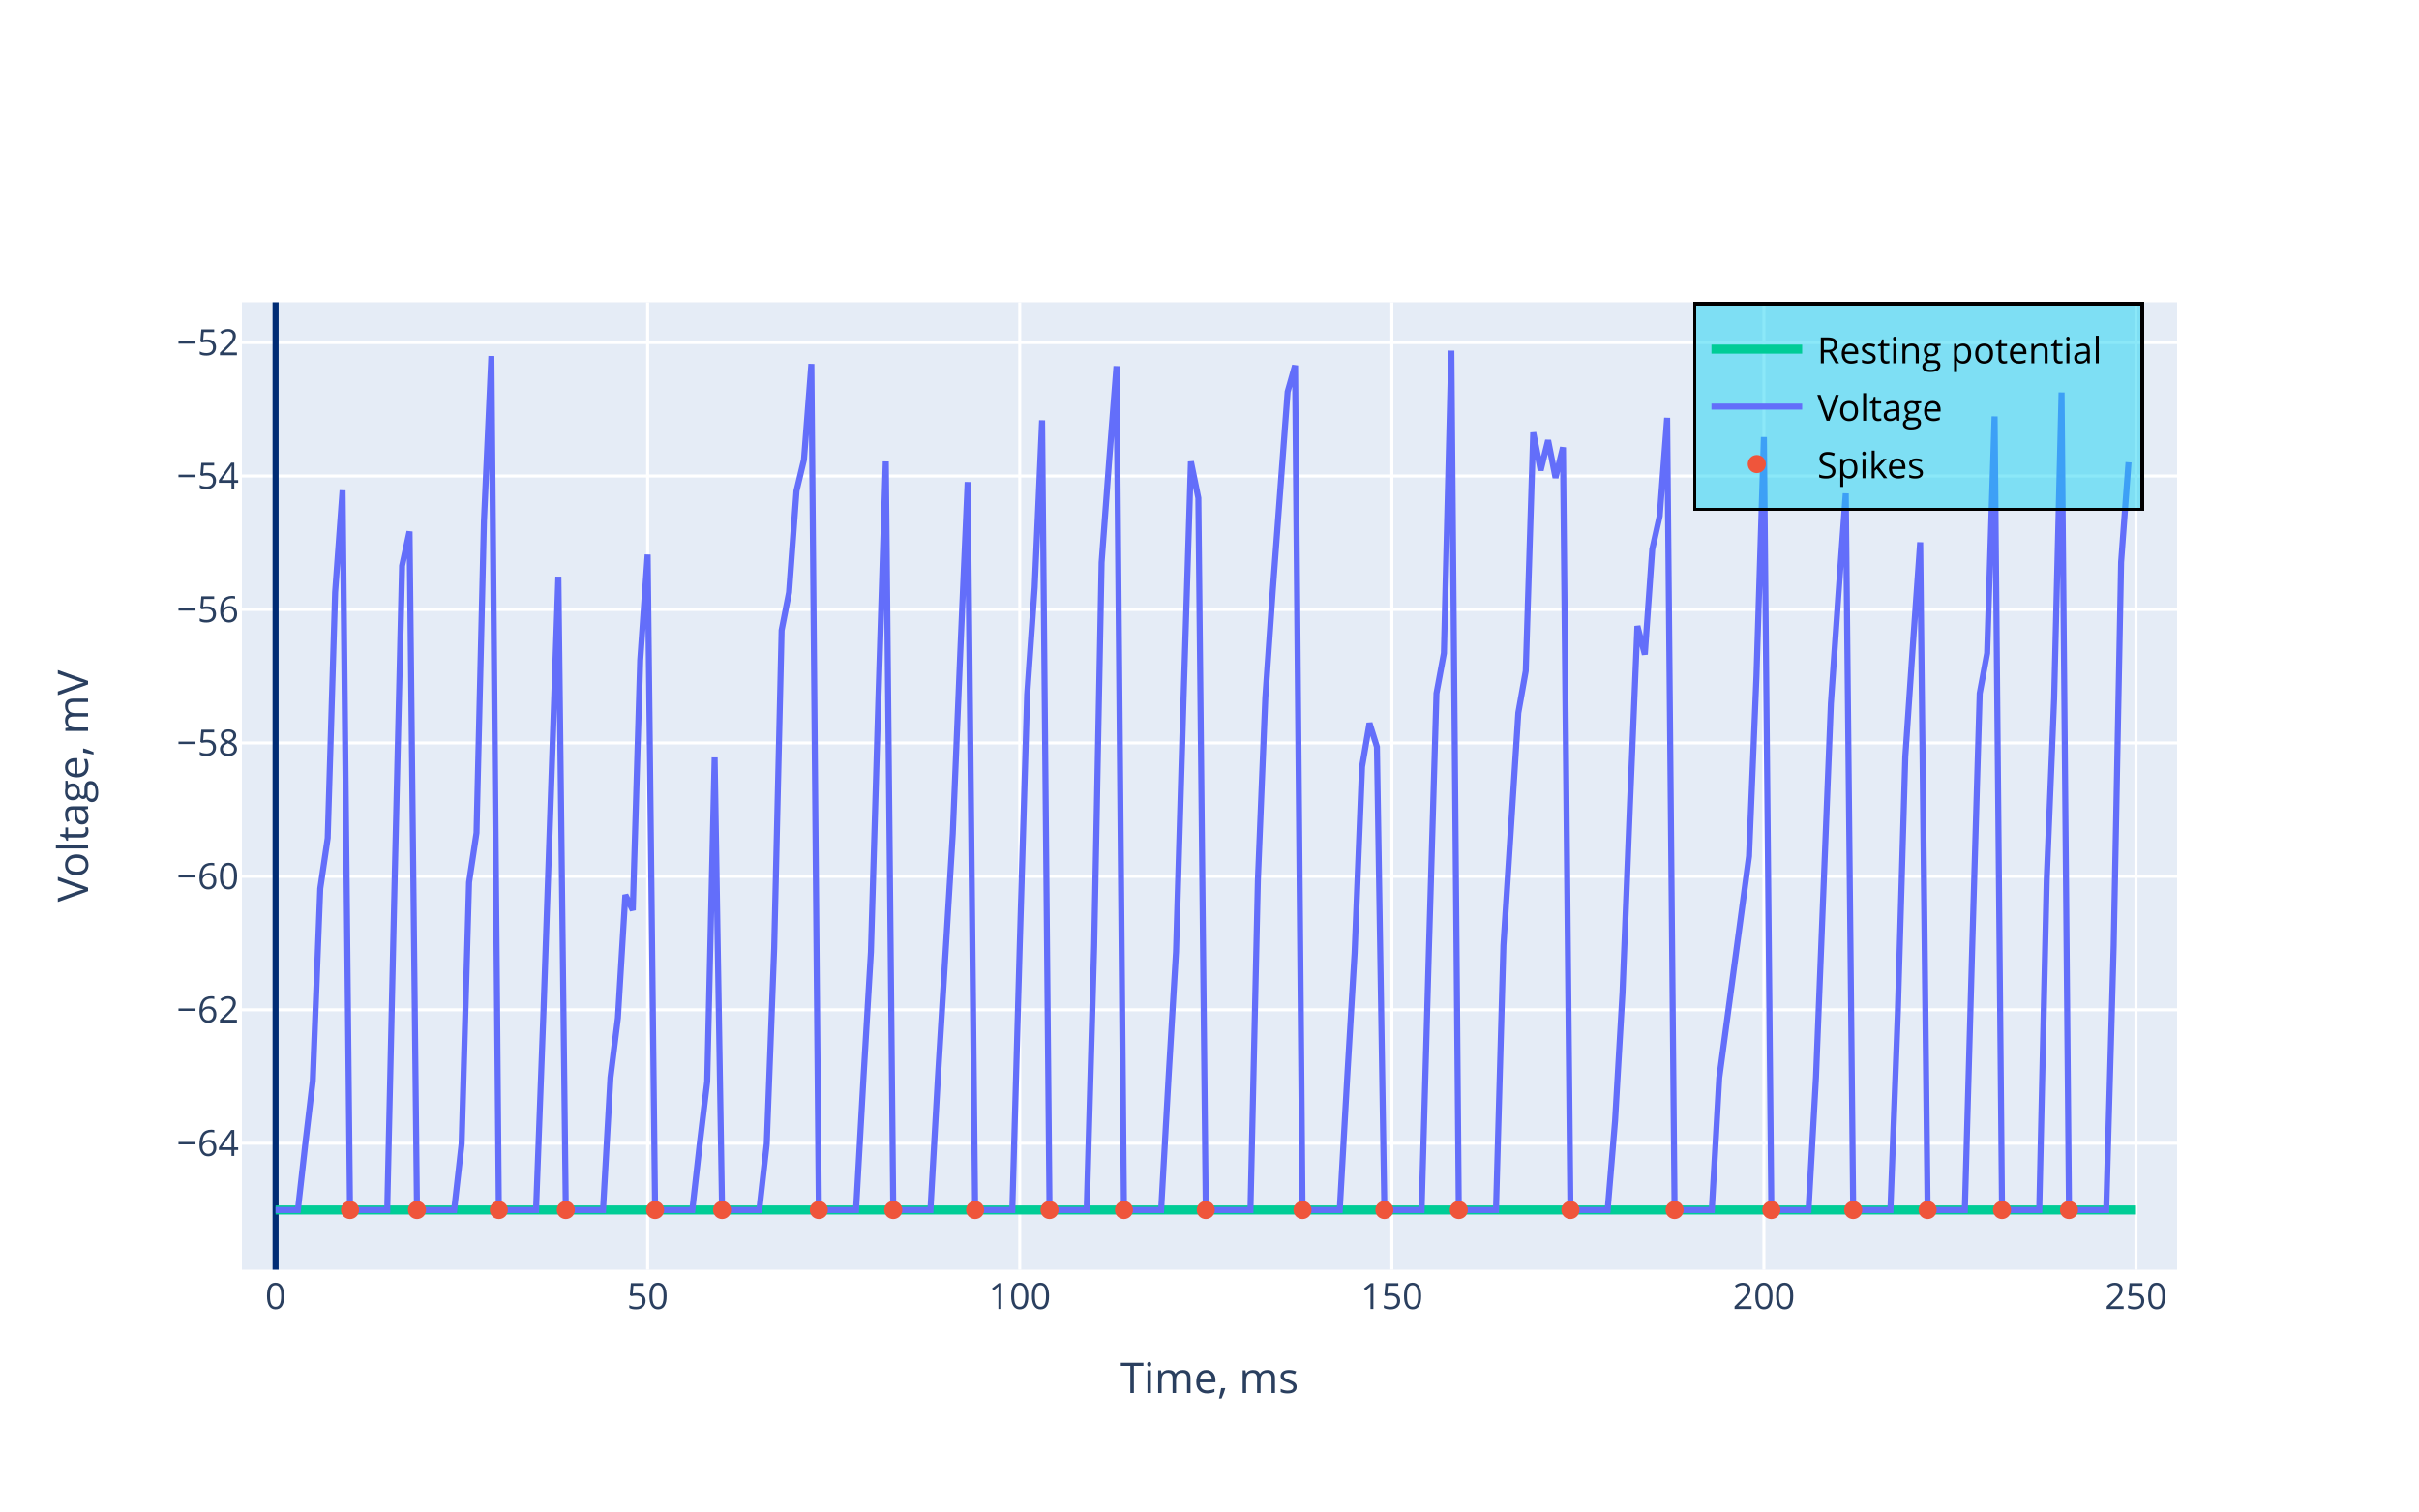
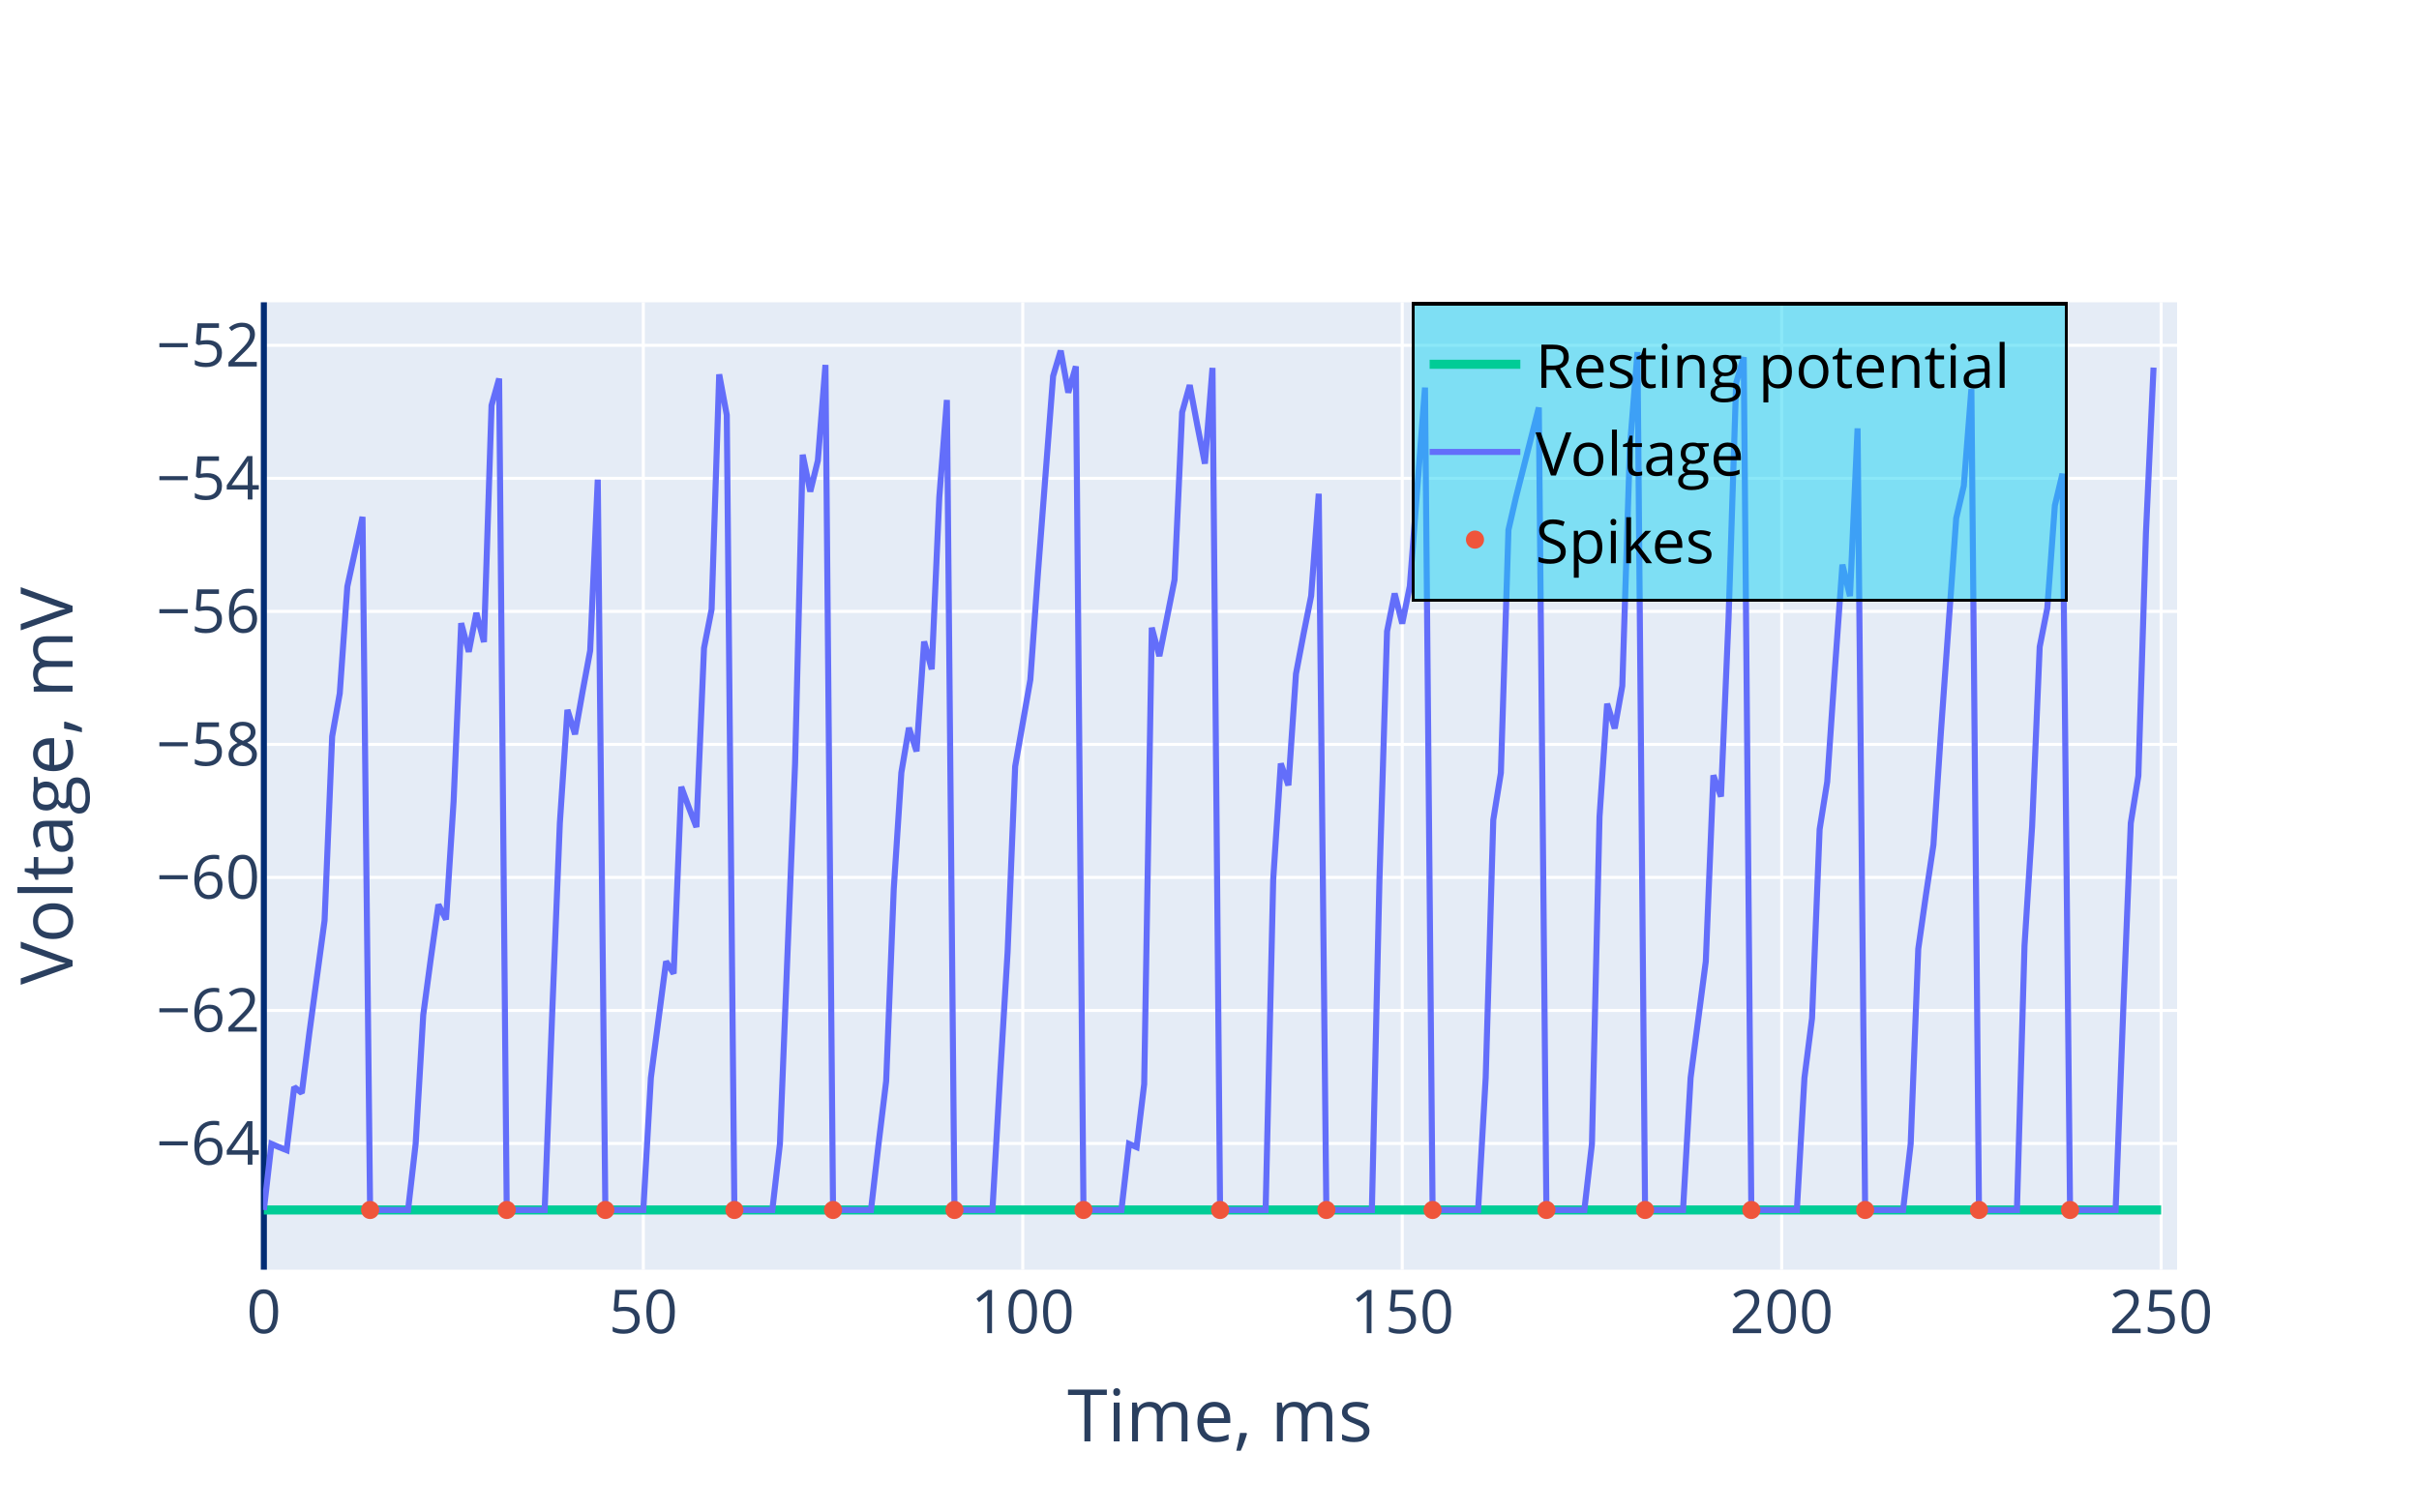
<svg xmlns="http://www.w3.org/2000/svg" class="main-svg" width="800" height="500" style="" viewBox="0 0 800 500">
  <rect x="0" y="0" width="800" height="500" style="fill: rgb(255, 255, 255); fill-opacity: 1;" />
-   <defs id="defs-fdbb93">
+   <defs id="defs-f49f77">
    <g class="clips">
-       <clipPath id="clipfdbb93xyplot" class="plotclip">
-         <rect width="640" height="320" />
-       </clipPath>
-       <clipPath class="axesclip" id="clipfdbb93x">
-         <rect x="80" y="0" width="640" height="500" />
-       </clipPath>
-       <clipPath class="axesclip" id="clipfdbb93y">
+       <clipPath id="clipf49f77xyplot" class="plotclip">
+         <rect width="633" height="320" />
+       </clipPath>
+       <clipPath class="axesclip" id="clipf49f77x">
+         <rect x="87" y="0" width="633" height="500" />
+       </clipPath>
+       <clipPath class="axesclip" id="clipf49f77y">
        <rect x="0" y="100" width="800" height="320" />
      </clipPath>
-       <clipPath class="axesclip" id="clipfdbb93xy">
-         <rect x="80" y="100" width="640" height="320" />
+       <clipPath class="axesclip" id="clipf49f77xy">
+         <rect x="87" y="100" width="633" height="320" />
      </clipPath>
    </g>
    <g class="gradients" />
  </defs>
  <g class="bglayer">
-     <rect class="bg" x="80" y="100" width="640" height="320" style="fill: rgb(229, 236, 246); fill-opacity: 1; stroke-width: 0;" />
+     <rect class="bg" x="87" y="100" width="633" height="320" style="fill: rgb(229, 236, 246); fill-opacity: 1; stroke-width: 0;" />
  </g>
  <g class="layer-below">
    <g class="imagelayer" />
    <g class="shapelayer" />
  </g>
  <g class="cartesianlayer">
    <g class="subplot xy">
      <g class="layer-subplot">
        <g class="shapelayer" />
        <g class="imagelayer" />
      </g>
      <g class="gridlayer">
        <g class="x">
-           <path class="xgrid crisp" transform="translate(214.19,0)" d="M0,100v320" style="stroke: rgb(255, 255, 255); stroke-opacity: 1; stroke-width: 1px;" />
-           <path class="xgrid crisp" transform="translate(337.24,0)" d="M0,100v320" style="stroke: rgb(255, 255, 255); stroke-opacity: 1; stroke-width: 1px;" />
-           <path class="xgrid crisp" transform="translate(460.3,0)" d="M0,100v320" style="stroke: rgb(255, 255, 255); stroke-opacity: 1; stroke-width: 1px;" />
-           <path class="xgrid crisp" transform="translate(583.35,0)" d="M0,100v320" style="stroke: rgb(255, 255, 255); stroke-opacity: 1; stroke-width: 1px;" />
-           <path class="xgrid crisp" transform="translate(706.4,0)" d="M0,100v320" style="stroke: rgb(255, 255, 255); stroke-opacity: 1; stroke-width: 1px;" />
+           <path class="xgrid crisp" transform="translate(212.75,0)" d="M0,100v320" style="stroke: rgb(255, 255, 255); stroke-opacity: 1; stroke-width: 1px;" />
+           <path class="xgrid crisp" transform="translate(338.24,0)" d="M0,100v320" style="stroke: rgb(255, 255, 255); stroke-opacity: 1; stroke-width: 1px;" />
+           <path class="xgrid crisp" transform="translate(463.74,0)" d="M0,100v320" style="stroke: rgb(255, 255, 255); stroke-opacity: 1; stroke-width: 1px;" />
+           <path class="xgrid crisp" transform="translate(589.23,0)" d="M0,100v320" style="stroke: rgb(255, 255, 255); stroke-opacity: 1; stroke-width: 1px;" />
+           <path class="xgrid crisp" transform="translate(714.72,0)" d="M0,100v320" style="stroke: rgb(255, 255, 255); stroke-opacity: 1; stroke-width: 1px;" />
        </g>
        <g class="y">
-           <path class="ygrid crisp" transform="translate(0,378.18)" d="M80,0h640" style="stroke: rgb(255, 255, 255); stroke-opacity: 1; stroke-width: 1px;" />
-           <path class="ygrid crisp" transform="translate(0,334.03)" d="M80,0h640" style="stroke: rgb(255, 255, 255); stroke-opacity: 1; stroke-width: 1px;" />
-           <path class="ygrid crisp" transform="translate(0,289.89)" d="M80,0h640" style="stroke: rgb(255, 255, 255); stroke-opacity: 1; stroke-width: 1px;" />
-           <path class="ygrid crisp" transform="translate(0,245.75)" d="M80,0h640" style="stroke: rgb(255, 255, 255); stroke-opacity: 1; stroke-width: 1px;" />
-           <path class="ygrid crisp" transform="translate(0,201.6)" d="M80,0h640" style="stroke: rgb(255, 255, 255); stroke-opacity: 1; stroke-width: 1px;" />
-           <path class="ygrid crisp" transform="translate(0,157.46)" d="M80,0h640" style="stroke: rgb(255, 255, 255); stroke-opacity: 1; stroke-width: 1px;" />
-           <path class="ygrid crisp" transform="translate(0,113.32)" d="M80,0h640" style="stroke: rgb(255, 255, 255); stroke-opacity: 1; stroke-width: 1px;" />
+           <path class="ygrid crisp" transform="translate(0,378.25)" d="M87,0h633" style="stroke: rgb(255, 255, 255); stroke-opacity: 1; stroke-width: 1px;" />
+           <path class="ygrid crisp" transform="translate(0,334.25)" d="M87,0h633" style="stroke: rgb(255, 255, 255); stroke-opacity: 1; stroke-width: 1px;" />
+           <path class="ygrid crisp" transform="translate(0,290.24)" d="M87,0h633" style="stroke: rgb(255, 255, 255); stroke-opacity: 1; stroke-width: 1px;" />
+           <path class="ygrid crisp" transform="translate(0,246.24)" d="M87,0h633" style="stroke: rgb(255, 255, 255); stroke-opacity: 1; stroke-width: 1px;" />
+           <path class="ygrid crisp" transform="translate(0,202.24)" d="M87,0h633" style="stroke: rgb(255, 255, 255); stroke-opacity: 1; stroke-width: 1px;" />
+           <path class="ygrid crisp" transform="translate(0,158.23)" d="M87,0h633" style="stroke: rgb(255, 255, 255); stroke-opacity: 1; stroke-width: 1px;" />
+           <path class="ygrid crisp" transform="translate(0,114.23)" d="M87,0h633" style="stroke: rgb(255, 255, 255); stroke-opacity: 1; stroke-width: 1px;" />
        </g>
      </g>
      <g class="zerolinelayer">
-         <path class="xzl zl crisp" transform="translate(91.14,0)" d="M0,100v320" style="stroke: rgb(0, 44, 117); stroke-opacity: 1; stroke-width: 2px;" />
+         <path class="xzl zl crisp" transform="translate(87.26,0)" d="M0,100v320" style="stroke: rgb(0, 44, 117); stroke-opacity: 1; stroke-width: 2px;" />
      </g>
      <path class="xlines-below" />
      <path class="ylines-below" />
      <g class="overlines-below" />
      <g class="xaxislayer-below" />
      <g class="yaxislayer-below" />
      <g class="overaxes-below" />
-       <g class="plot" transform="translate(80, 100)" clip-path="url('#clipfdbb93xyplot')">
+       <g class="plot" transform="translate(87, 100)" clip-path="url('#clipf49f77xyplot')">
        <g class="scatterlayer mlayer">
-           <g class="trace scatter trace0b7b9756-6a3b-45e0-a275-cda5da3c0eb3" style="stroke-miterlimit: 2; opacity: 1;">
+           <g class="trace scatter trace3a035366-a57b-4153-9c5c-9c435c0f4953" style="stroke-miterlimit: 2; opacity: 1;">
            <g class="fills" />
            <g class="errorbars" />
            <g class="lines">
-               <path class="js-line" d="M11.14,300.25L626.4,300.25" style="vector-effect: non-scaling-stroke; fill: none; stroke: rgb(0, 204, 150); stroke-opacity: 1; stroke-width: 3px; opacity: 1;" />
+               <path class="js-line" d="M0.26,300.25L627.72,300.25" style="vector-effect: non-scaling-stroke; fill: none; stroke: rgb(0, 204, 150); stroke-opacity: 1; stroke-width: 3px; opacity: 1;" />
            </g>
            <g class="points" />
            <g class="text" />
          </g>
-           <g class="trace scatter trace4dea738e-9487-4d4b-bfd1-151cd78e9931" style="stroke-miterlimit: 2; opacity: 1;">
+           <g class="trace scatter trace57d9b056-fed0-4933-a74f-a71976c189ed" style="stroke-miterlimit: 2; opacity: 1;">
            <g class="fills" />
            <g class="errorbars" />
            <g class="lines">
-               <path class="js-line" d="M11.14,300.25L18.52,300.25L20.98,278.36L23.44,257.53L25.91,193.93L28.37,177.23L30.83,95.91L33.29,62.2L35.75,300.25L48.06,300.25L50.52,191.03L52.98,87.14L55.44,75.81L57.9,300.25L60.36,300.25L70.2,300.25L72.67,278.36L75.13,191.85L77.59,175.49L80.05,72.36L82.51,17.79L84.97,300.25L87.43,300.25L97.28,300.25L99.74,234.57L104.66,90.76L107.12,300.25L119.43,300.25L121.89,256.46L124.35,236.71L126.81,196.02L129.27,201.1L131.73,118.36L134.19,83.45L136.65,300.25L148.96,300.25L151.42,278.36L153.88,257.78L156.34,150.55L158.8,300.25L161.26,300.25L171.11,300.25L173.57,278.36L176.03,213.74L178.49,108.49L180.95,95.95L183.41,62.38L185.87,52.09L188.33,20.4L190.8,300.25L193.26,300.25L203.1,300.25L205.56,256.57L208.02,214.92L210.48,131.76L212.94,52.65L215.41,300.25L227.71,300.25L230.17,256.58L235.09,175.78L237.56,116.16L240.02,59.46L242.48,300.25L254.78,300.25L257.24,212.84L259.7,129.79L262.17,94.31L264.63,39.04L267.09,300.25L279.39,300.25L281.85,212.93L284.31,86.08L286.78,52.74L289.24,21.13L291.7,300.25L304,300.25L306.46,256.46L308.93,214.81L311.39,131.66L313.85,52.67L316.31,64.75L318.77,300.25L321.23,300.25L333.54,300.25L336,191.15L338.46,130.79L340.92,95.27L345.84,29.59L348.3,20.89L350.76,300.25L353.22,300.25L363.07,300.25L365.53,256.63L367.99,215.22L370.45,153.69L372.91,139.19L375.37,147.05L377.83,300.25L380.3,300.25L390.14,300.25L392.6,212.68L395.06,129.37L397.52,116.07L399.98,16L402.44,300.25L414.75,300.25L417.21,212.67L422.13,135.81L424.59,121.94L427.06,43.06L429.52,55.6L431.98,45.64L434.44,58.06L436.9,47.98L439.36,300.25L451.67,300.25L454.13,270.75L456.59,228.4L459.05,166.22L461.51,107.08L463.97,116.5L466.43,81.68L468.89,70.7L471.35,38.22L473.81,300.25L486.12,300.25L488.58,256.57L498.43,183.26L500.89,123.54L503.35,44.58L505.81,300.25L518.11,300.25L520.57,256.46L525.5,132.72L527.96,97.1L530.42,63.22L532.88,300.25L545.19,300.25L547.65,234.57L550.11,150.31L552.57,114.1L555.03,79.39L557.49,300.25L569.8,300.25L572.26,212.68L574.72,129.38L577.18,116.07L579.64,37.76L582.1,300.25L594.41,300.25L596.87,191.15L599.33,131.04L601.79,29.82L604.25,300.25L606.71,300.25L616.56,300.25L619.02,212.93L621.48,85.99L623.94,52.91" style="vector-effect: non-scaling-stroke; fill: none; stroke: rgb(99, 110, 250); stroke-opacity: 1; stroke-width: 2px; opacity: 1;" />
+               <path class="js-line" d="M0.26,300.25L2.77,278.39L5.28,279.46L7.79,280.47L10.3,259.58L12.81,261.56L15.32,241.59L20.34,204.52L22.85,143.61L25.36,129.39L27.87,94.01L32.89,70.98L35.4,300.25L47.95,300.25L50.46,278.39L52.97,235.74L55.48,217.03L57.99,199.23L60.5,204.16L63.01,165.13L65.52,106.14L68.03,115.6L70.54,102.75L73.05,112.38L75.56,34.11L78.07,25.23L80.58,300.25L93.13,300.25L95.64,234.67L98.15,172.29L100.66,134.82L103.17,142.88L105.68,128.7L108.18,115.21L110.69,58.66L113.2,300.25L115.71,300.25L125.75,300.25L128.26,256.53L133.28,218.04L135.79,222.05L138.3,160.28L140.81,167.11L143.32,173.6L145.83,114.38L148.34,101.58L150.85,23.84L153.36,37.32L155.87,300.25L168.42,300.25L170.93,278.39L175.95,152.51L178.46,50.42L180.97,62.6L183.48,52.34L185.99,20.71L188.5,300.25L201.05,300.25L203.56,278.39L206.07,257.6L208.58,194.1L211.09,155.56L213.6,140.76L216.11,148.54L218.62,112.22L221.13,121.39L223.64,64.53L226.15,32.31L228.66,300.25L241.21,300.25L243.72,256.53L246.23,214.94L248.73,153.53L253.75,124.83L256.26,89.67L261.28,24.41L263.79,16L266.3,29.86L268.81,21.19L271.32,300.25L273.83,300.25L283.87,300.25L286.38,278.39L288.89,279.46L291.4,258.61L293.91,107.63L296.42,117.02L301.44,91.8L303.95,36.39L306.46,27.4L308.97,40.71L311.48,53.37L313.99,21.69L316.5,300.25L319.01,300.25L331.56,300.25L334.07,190.95L336.58,152.57L339.09,159.77L341.6,122.9L344.11,109.69L346.62,97.13L349.13,63.32L351.64,300.25L354.15,300.25L366.7,300.25L369.21,190.96L371.72,108.85L374.23,96.32L376.74,106.27L379.25,93.87L384.27,28.21L386.78,300.25L401.83,300.25L404.34,256.53L406.85,171.23L409.36,155.67L411.87,75.28L414.38,64.39L421.91,34.81L424.42,300.25L436.97,300.25L439.48,278.39L441.99,170.16L444.5,132.79L447.01,140.96L449.52,126.87L452.03,47.89L454.54,16.47L457.05,300.25L459.56,300.25L469.6,300.25L472.11,256.53L477.13,218.04L479.64,156.47L482.15,163.49L484.66,104.58L487.17,26.68L489.68,18.16L492.19,300.25L494.7,300.25L507.25,300.25L509.76,256.53L512.27,236.81L514.78,174.32L517.29,158.6L519.8,121.79L522.31,86.78L524.82,97.19L527.33,41.69L529.83,300.25L542.38,300.25L544.89,278.39L547.4,213.88L549.91,196.23L552.42,179.45L554.93,141.62L559.95,71.41L562.46,60.71L564.97,28.68L567.48,300.25L580.03,300.25L582.54,212.81L585.05,173.36L587.56,113.97L590.07,101.19L592.58,67.19L595.09,56.7L597.6,300.25L612.66,300.25L615.17,234.67L617.68,172.29L620.19,156.67L622.7,76.24L625.21,21.59" style="vector-effect: non-scaling-stroke; fill: none; stroke: rgb(99, 110, 250); stroke-opacity: 1; stroke-width: 2px; opacity: 1;" />
            </g>
            <g class="points" />
            <g class="text" />
          </g>
-           <g class="trace scatter trace2dc5a9ee-b10d-4828-a8f7-bf69f225e887" style="stroke-miterlimit: 2; opacity: 1;">
+           <g class="trace scatter tracefec9b0ff-20a6-41aa-80b6-404302aa5714" style="stroke-miterlimit: 2; opacity: 1;">
            <g class="fills" />
            <g class="errorbars" />
            <g class="lines" />
            <g class="points">
-               <path class="point" transform="translate(35.75,300.25)" d="M3,0A3,3 0 1,1 0,-3A3,3 0 0,1 3,0Z" style="opacity: 1; stroke-width: 0px; fill: rgb(239, 85, 59); fill-opacity: 1;" />
-               <path class="point" transform="translate(57.9,300.25)" d="M3,0A3,3 0 1,1 0,-3A3,3 0 0,1 3,0Z" style="opacity: 1; stroke-width: 0px; fill: rgb(239, 85, 59); fill-opacity: 1;" />
-               <path class="point" transform="translate(84.97,300.25)" d="M3,0A3,3 0 1,1 0,-3A3,3 0 0,1 3,0Z" style="opacity: 1; stroke-width: 0px; fill: rgb(239, 85, 59); fill-opacity: 1;" />
-               <path class="point" transform="translate(107.12,300.25)" d="M3,0A3,3 0 1,1 0,-3A3,3 0 0,1 3,0Z" style="opacity: 1; stroke-width: 0px; fill: rgb(239, 85, 59); fill-opacity: 1;" />
-               <path class="point" transform="translate(136.65,300.25)" d="M3,0A3,3 0 1,1 0,-3A3,3 0 0,1 3,0Z" style="opacity: 1; stroke-width: 0px; fill: rgb(239, 85, 59); fill-opacity: 1;" />
-               <path class="point" transform="translate(158.8,300.25)" d="M3,0A3,3 0 1,1 0,-3A3,3 0 0,1 3,0Z" style="opacity: 1; stroke-width: 0px; fill: rgb(239, 85, 59); fill-opacity: 1;" />
-               <path class="point" transform="translate(190.8,300.25)" d="M3,0A3,3 0 1,1 0,-3A3,3 0 0,1 3,0Z" style="opacity: 1; stroke-width: 0px; fill: rgb(239, 85, 59); fill-opacity: 1;" />
-               <path class="point" transform="translate(215.41,300.25)" d="M3,0A3,3 0 1,1 0,-3A3,3 0 0,1 3,0Z" style="opacity: 1; stroke-width: 0px; fill: rgb(239, 85, 59); fill-opacity: 1;" />
-               <path class="point" transform="translate(242.48,300.25)" d="M3,0A3,3 0 1,1 0,-3A3,3 0 0,1 3,0Z" style="opacity: 1; stroke-width: 0px; fill: rgb(239, 85, 59); fill-opacity: 1;" />
-               <path class="point" transform="translate(267.09,300.25)" d="M3,0A3,3 0 1,1 0,-3A3,3 0 0,1 3,0Z" style="opacity: 1; stroke-width: 0px; fill: rgb(239, 85, 59); fill-opacity: 1;" />
-               <path class="point" transform="translate(291.7,300.25)" d="M3,0A3,3 0 1,1 0,-3A3,3 0 0,1 3,0Z" style="opacity: 1; stroke-width: 0px; fill: rgb(239, 85, 59); fill-opacity: 1;" />
-               <path class="point" transform="translate(318.77,300.25)" d="M3,0A3,3 0 1,1 0,-3A3,3 0 0,1 3,0Z" style="opacity: 1; stroke-width: 0px; fill: rgb(239, 85, 59); fill-opacity: 1;" />
-               <path class="point" transform="translate(350.76,300.25)" d="M3,0A3,3 0 1,1 0,-3A3,3 0 0,1 3,0Z" style="opacity: 1; stroke-width: 0px; fill: rgb(239, 85, 59); fill-opacity: 1;" />
-               <path class="point" transform="translate(377.83,300.25)" d="M3,0A3,3 0 1,1 0,-3A3,3 0 0,1 3,0Z" style="opacity: 1; stroke-width: 0px; fill: rgb(239, 85, 59); fill-opacity: 1;" />
-               <path class="point" transform="translate(402.44,300.25)" d="M3,0A3,3 0 1,1 0,-3A3,3 0 0,1 3,0Z" style="opacity: 1; stroke-width: 0px; fill: rgb(239, 85, 59); fill-opacity: 1;" />
-               <path class="point" transform="translate(439.36,300.25)" d="M3,0A3,3 0 1,1 0,-3A3,3 0 0,1 3,0Z" style="opacity: 1; stroke-width: 0px; fill: rgb(239, 85, 59); fill-opacity: 1;" />
-               <path class="point" transform="translate(473.81,300.25)" d="M3,0A3,3 0 1,1 0,-3A3,3 0 0,1 3,0Z" style="opacity: 1; stroke-width: 0px; fill: rgb(239, 85, 59); fill-opacity: 1;" />
-               <path class="point" transform="translate(505.81,300.25)" d="M3,0A3,3 0 1,1 0,-3A3,3 0 0,1 3,0Z" style="opacity: 1; stroke-width: 0px; fill: rgb(239, 85, 59); fill-opacity: 1;" />
-               <path class="point" transform="translate(532.88,300.25)" d="M3,0A3,3 0 1,1 0,-3A3,3 0 0,1 3,0Z" style="opacity: 1; stroke-width: 0px; fill: rgb(239, 85, 59); fill-opacity: 1;" />
-               <path class="point" transform="translate(557.49,300.25)" d="M3,0A3,3 0 1,1 0,-3A3,3 0 0,1 3,0Z" style="opacity: 1; stroke-width: 0px; fill: rgb(239, 85, 59); fill-opacity: 1;" />
-               <path class="point" transform="translate(582.1,300.25)" d="M3,0A3,3 0 1,1 0,-3A3,3 0 0,1 3,0Z" style="opacity: 1; stroke-width: 0px; fill: rgb(239, 85, 59); fill-opacity: 1;" />
-               <path class="point" transform="translate(604.25,300.25)" d="M3,0A3,3 0 1,1 0,-3A3,3 0 0,1 3,0Z" style="opacity: 1; stroke-width: 0px; fill: rgb(239, 85, 59); fill-opacity: 1;" />
+               <path class="point" transform="translate(35.4,300.25)" d="M3,0A3,3 0 1,1 0,-3A3,3 0 0,1 3,0Z" style="opacity: 1; stroke-width: 0px; fill: rgb(239, 85, 59); fill-opacity: 1;" />
+               <path class="point" transform="translate(80.58,300.25)" d="M3,0A3,3 0 1,1 0,-3A3,3 0 0,1 3,0Z" style="opacity: 1; stroke-width: 0px; fill: rgb(239, 85, 59); fill-opacity: 1;" />
+               <path class="point" transform="translate(113.2,300.25)" d="M3,0A3,3 0 1,1 0,-3A3,3 0 0,1 3,0Z" style="opacity: 1; stroke-width: 0px; fill: rgb(239, 85, 59); fill-opacity: 1;" />
+               <path class="point" transform="translate(155.87,300.25)" d="M3,0A3,3 0 1,1 0,-3A3,3 0 0,1 3,0Z" style="opacity: 1; stroke-width: 0px; fill: rgb(239, 85, 59); fill-opacity: 1;" />
+               <path class="point" transform="translate(188.5,300.25)" d="M3,0A3,3 0 1,1 0,-3A3,3 0 0,1 3,0Z" style="opacity: 1; stroke-width: 0px; fill: rgb(239, 85, 59); fill-opacity: 1;" />
+               <path class="point" transform="translate(228.66,300.25)" d="M3,0A3,3 0 1,1 0,-3A3,3 0 0,1 3,0Z" style="opacity: 1; stroke-width: 0px; fill: rgb(239, 85, 59); fill-opacity: 1;" />
+               <path class="point" transform="translate(271.32,300.25)" d="M3,0A3,3 0 1,1 0,-3A3,3 0 0,1 3,0Z" style="opacity: 1; stroke-width: 0px; fill: rgb(239, 85, 59); fill-opacity: 1;" />
+               <path class="point" transform="translate(316.5,300.25)" d="M3,0A3,3 0 1,1 0,-3A3,3 0 0,1 3,0Z" style="opacity: 1; stroke-width: 0px; fill: rgb(239, 85, 59); fill-opacity: 1;" />
+               <path class="point" transform="translate(351.64,300.25)" d="M3,0A3,3 0 1,1 0,-3A3,3 0 0,1 3,0Z" style="opacity: 1; stroke-width: 0px; fill: rgb(239, 85, 59); fill-opacity: 1;" />
+               <path class="point" transform="translate(386.78,300.25)" d="M3,0A3,3 0 1,1 0,-3A3,3 0 0,1 3,0Z" style="opacity: 1; stroke-width: 0px; fill: rgb(239, 85, 59); fill-opacity: 1;" />
+               <path class="point" transform="translate(424.42,300.25)" d="M3,0A3,3 0 1,1 0,-3A3,3 0 0,1 3,0Z" style="opacity: 1; stroke-width: 0px; fill: rgb(239, 85, 59); fill-opacity: 1;" />
+               <path class="point" transform="translate(457.05,300.25)" d="M3,0A3,3 0 1,1 0,-3A3,3 0 0,1 3,0Z" style="opacity: 1; stroke-width: 0px; fill: rgb(239, 85, 59); fill-opacity: 1;" />
+               <path class="point" transform="translate(492.19,300.25)" d="M3,0A3,3 0 1,1 0,-3A3,3 0 0,1 3,0Z" style="opacity: 1; stroke-width: 0px; fill: rgb(239, 85, 59); fill-opacity: 1;" />
+               <path class="point" transform="translate(529.83,300.25)" d="M3,0A3,3 0 1,1 0,-3A3,3 0 0,1 3,0Z" style="opacity: 1; stroke-width: 0px; fill: rgb(239, 85, 59); fill-opacity: 1;" />
+               <path class="point" transform="translate(567.48,300.25)" d="M3,0A3,3 0 1,1 0,-3A3,3 0 0,1 3,0Z" style="opacity: 1; stroke-width: 0px; fill: rgb(239, 85, 59); fill-opacity: 1;" />
+               <path class="point" transform="translate(597.6,300.25)" d="M3,0A3,3 0 1,1 0,-3A3,3 0 0,1 3,0Z" style="opacity: 1; stroke-width: 0px; fill: rgb(239, 85, 59); fill-opacity: 1;" />
            </g>
            <g class="text" />
          </g>
        </g>
      </g>
      <g class="overplot" />
      <path class="xlines-above crisp" d="M0,0" style="fill: none;" />
      <path class="ylines-above crisp" d="M0,0" style="fill: none;" />
      <g class="overlines-above" />
      <g class="xaxislayer-above">
        <g class="xtick">
-           <text text-anchor="middle" x="0" y="433" transform="translate(91.14,0)" style="font-family: 'Open Sans', verdana, arial, sans-serif; font-size: 12px; fill: rgb(42, 63, 95); fill-opacity: 1; white-space: pre;">0</text>
-         </g>
-         <g class="xtick">
-           <text text-anchor="middle" x="0" y="433" transform="translate(214.19,0)" style="font-family: 'Open Sans', verdana, arial, sans-serif; font-size: 12px; fill: rgb(42, 63, 95); fill-opacity: 1; white-space: pre;">50</text>
-         </g>
-         <g class="xtick">
-           <text text-anchor="middle" x="0" y="433" transform="translate(337.24,0)" style="font-family: 'Open Sans', verdana, arial, sans-serif; font-size: 12px; fill: rgb(42, 63, 95); fill-opacity: 1; white-space: pre;">100</text>
-         </g>
-         <g class="xtick">
-           <text text-anchor="middle" x="0" y="433" transform="translate(460.3,0)" style="font-family: 'Open Sans', verdana, arial, sans-serif; font-size: 12px; fill: rgb(42, 63, 95); fill-opacity: 1; white-space: pre;">150</text>
-         </g>
-         <g class="xtick">
-           <text text-anchor="middle" x="0" y="433" transform="translate(583.35,0)" style="font-family: 'Open Sans', verdana, arial, sans-serif; font-size: 12px; fill: rgb(42, 63, 95); fill-opacity: 1; white-space: pre;">200</text>
-         </g>
-         <g class="xtick">
-           <text text-anchor="middle" x="0" y="433" transform="translate(706.4,0)" style="font-family: 'Open Sans', verdana, arial, sans-serif; font-size: 12px; fill: rgb(42, 63, 95); fill-opacity: 1; white-space: pre;">250</text>
+           <text text-anchor="middle" x="0" y="441" transform="translate(87.26,0)" style="font-family: 'Open Sans', verdana, arial, sans-serif; font-size: 20px; fill: rgb(42, 63, 95); fill-opacity: 1; white-space: pre;">0</text>
+         </g>
+         <g class="xtick">
+           <text text-anchor="middle" x="0" y="441" transform="translate(212.75,0)" style="font-family: 'Open Sans', verdana, arial, sans-serif; font-size: 20px; fill: rgb(42, 63, 95); fill-opacity: 1; white-space: pre;">50</text>
+         </g>
+         <g class="xtick">
+           <text text-anchor="middle" x="0" y="441" transform="translate(338.24,0)" style="font-family: 'Open Sans', verdana, arial, sans-serif; font-size: 20px; fill: rgb(42, 63, 95); fill-opacity: 1; white-space: pre;">100</text>
+         </g>
+         <g class="xtick">
+           <text text-anchor="middle" x="0" y="441" transform="translate(463.74,0)" style="font-family: 'Open Sans', verdana, arial, sans-serif; font-size: 20px; fill: rgb(42, 63, 95); fill-opacity: 1; white-space: pre;">150</text>
+         </g>
+         <g class="xtick">
+           <text text-anchor="middle" x="0" y="441" transform="translate(589.23,0)" style="font-family: 'Open Sans', verdana, arial, sans-serif; font-size: 20px; fill: rgb(42, 63, 95); fill-opacity: 1; white-space: pre;">200</text>
+         </g>
+         <g class="xtick">
+           <text text-anchor="middle" x="0" y="441" transform="translate(714.72,0)" style="font-family: 'Open Sans', verdana, arial, sans-serif; font-size: 20px; fill: rgb(42, 63, 95); fill-opacity: 1; white-space: pre;">250</text>
        </g>
      </g>
      <g class="yaxislayer-above">
        <g class="ytick">
-           <text text-anchor="end" x="79" y="4.2" transform="translate(0,378.18)" style="font-family: 'Open Sans', verdana, arial, sans-serif; font-size: 12px; fill: rgb(42, 63, 95); fill-opacity: 1; white-space: pre;">−64</text>
-         </g>
-         <g class="ytick">
-           <text text-anchor="end" x="79" y="4.2" transform="translate(0,334.03)" style="font-family: 'Open Sans', verdana, arial, sans-serif; font-size: 12px; fill: rgb(42, 63, 95); fill-opacity: 1; white-space: pre;">−62</text>
-         </g>
-         <g class="ytick">
-           <text text-anchor="end" x="79" y="4.2" transform="translate(0,289.89)" style="font-family: 'Open Sans', verdana, arial, sans-serif; font-size: 12px; fill: rgb(42, 63, 95); fill-opacity: 1; white-space: pre;">−60</text>
-         </g>
-         <g class="ytick">
-           <text text-anchor="end" x="79" y="4.2" transform="translate(0,245.75)" style="font-family: 'Open Sans', verdana, arial, sans-serif; font-size: 12px; fill: rgb(42, 63, 95); fill-opacity: 1; white-space: pre;">−58</text>
-         </g>
-         <g class="ytick">
-           <text text-anchor="end" x="79" y="4.2" transform="translate(0,201.6)" style="font-family: 'Open Sans', verdana, arial, sans-serif; font-size: 12px; fill: rgb(42, 63, 95); fill-opacity: 1; white-space: pre;">−56</text>
-         </g>
-         <g class="ytick">
-           <text text-anchor="end" x="79" y="4.2" transform="translate(0,157.46)" style="font-family: 'Open Sans', verdana, arial, sans-serif; font-size: 12px; fill: rgb(42, 63, 95); fill-opacity: 1; white-space: pre;">−54</text>
-         </g>
-         <g class="ytick">
-           <text text-anchor="end" x="79" y="4.2" transform="translate(0,113.32)" style="font-family: 'Open Sans', verdana, arial, sans-serif; font-size: 12px; fill: rgb(42, 63, 95); fill-opacity: 1; white-space: pre;">−52</text>
+           <text text-anchor="end" x="86" y="7" transform="translate(0,378.25)" style="font-family: 'Open Sans', verdana, arial, sans-serif; font-size: 20px; fill: rgb(42, 63, 95); fill-opacity: 1; white-space: pre;">−64</text>
+         </g>
+         <g class="ytick">
+           <text text-anchor="end" x="86" y="7" transform="translate(0,334.25)" style="font-family: 'Open Sans', verdana, arial, sans-serif; font-size: 20px; fill: rgb(42, 63, 95); fill-opacity: 1; white-space: pre;">−62</text>
+         </g>
+         <g class="ytick">
+           <text text-anchor="end" x="86" y="7" transform="translate(0,290.24)" style="font-family: 'Open Sans', verdana, arial, sans-serif; font-size: 20px; fill: rgb(42, 63, 95); fill-opacity: 1; white-space: pre;">−60</text>
+         </g>
+         <g class="ytick">
+           <text text-anchor="end" x="86" y="7" transform="translate(0,246.24)" style="font-family: 'Open Sans', verdana, arial, sans-serif; font-size: 20px; fill: rgb(42, 63, 95); fill-opacity: 1; white-space: pre;">−58</text>
+         </g>
+         <g class="ytick">
+           <text text-anchor="end" x="86" y="7" transform="translate(0,202.24)" style="font-family: 'Open Sans', verdana, arial, sans-serif; font-size: 20px; fill: rgb(42, 63, 95); fill-opacity: 1; white-space: pre;">−56</text>
+         </g>
+         <g class="ytick">
+           <text text-anchor="end" x="86" y="7" transform="translate(0,158.23)" style="font-family: 'Open Sans', verdana, arial, sans-serif; font-size: 20px; fill: rgb(42, 63, 95); fill-opacity: 1; white-space: pre;">−54</text>
+         </g>
+         <g class="ytick">
+           <text text-anchor="end" x="86" y="7" transform="translate(0,114.23)" style="font-family: 'Open Sans', verdana, arial, sans-serif; font-size: 20px; fill: rgb(42, 63, 95); fill-opacity: 1; white-space: pre;">−52</text>
        </g>
      </g>
      <g class="overaxes-above" />
    </g>
  </g>
  <g class="polarlayer" />
  <g class="ternarylayer" />
  <g class="geolayer" />
  <g class="funnelarealayer" />
  <g class="pielayer" />
  <g class="treemaplayer" />
  <g class="sunburstlayer" />
  <g class="glimages" />
-   <defs id="topdefs-fdbb93">
+   <defs id="topdefs-f49f77">
    <g class="clips" />
-     <clipPath id="legendfdbb93">
-       <rect width="147" height="67" x="1" y="1" />
+     <clipPath id="legendf49f77">
+       <rect width="215" height="97" x="1" y="1" />
    </clipPath>
  </defs>
  <g class="layer-above">
    <g class="imagelayer" />
    <g class="shapelayer" />
  </g>
  <g class="infolayer">
-     <g class="legend" pointer-events="all" transform="translate(560, 100)">
-       <rect class="bg" shape-rendering="crispEdges" width="148" height="68" x="0.5" y="0.5" style="stroke: rgb(0, 0, 0); stroke-opacity: 1; fill: rgb(25, 211, 243); fill-opacity: 0.5; stroke-width: 1px;" />
-       <g class="scrollbox" transform="translate(0, 0)" clip-path="url('#legendfdbb93')">
+     <g class="legend" pointer-events="all" transform="translate(466.8, 100)">
+       <rect class="bg" shape-rendering="crispEdges" width="216" height="98" x="0.5" y="0.5" style="stroke: rgb(0, 0, 0); stroke-opacity: 1; fill: rgb(25, 211, 243); fill-opacity: 0.5; stroke-width: 1px;" />
+       <g class="scrollbox" transform="translate(0, 0)" clip-path="url('#legendf49f77')">
        <g class="groups">
-           <g class="traces" transform="translate(1, 15.5)" style="opacity: 1;">
-             <text class="legendtext user-select-none" text-anchor="start" x="40" y="4.68" style="font-family: 'Open Sans', verdana, arial, sans-serif; font-size: 12px; fill: rgb(0, 0, 0); fill-opacity: 1; white-space: pre;">Resting potential</text>
+           <g class="traces" transform="translate(1, 20.5)" style="opacity: 1;">
+             <text class="legendtext user-select-none" text-anchor="start" x="40" y="7.8" style="font-family: 'Open Sans', verdana, arial, sans-serif; font-size: 20px; fill: rgb(0, 0, 0); fill-opacity: 1; white-space: pre;">Resting potential</text>
            <g class="layers" style="opacity: 1;">
              <g class="legendfill" />
              <g class="legendlines">
                <path class="js-line" d="M5,0h30" style="fill: none; stroke: rgb(0, 204, 150); stroke-opacity: 1; stroke-width: 3px;" />
              </g>
              <g class="legendsymbols">
                <g class="legendpoints" />
              </g>
            </g>
-             <rect class="legendtoggle" pointer-events="all" x="0" y="-9.5" width="141.516" height="19" style="cursor: pointer; fill: rgb(0, 0, 0); fill-opacity: 0;" />
-           </g>
-           <g class="traces" transform="translate(1, 34.5)" style="opacity: 1;">
-             <text class="legendtext user-select-none" text-anchor="start" x="40" y="4.68" style="font-family: 'Open Sans', verdana, arial, sans-serif; font-size: 12px; fill: rgb(0, 0, 0); fill-opacity: 1; white-space: pre;">Voltage</text>
+             <rect class="legendtoggle" pointer-events="all" x="0" y="-14.5" width="209.203" height="29" style="cursor: pointer; fill: rgb(0, 0, 0); fill-opacity: 0;" />
+           </g>
+           <g class="traces" transform="translate(1, 49.5)" style="opacity: 1;">
+             <text class="legendtext user-select-none" text-anchor="start" x="40" y="7.8" style="font-family: 'Open Sans', verdana, arial, sans-serif; font-size: 20px; fill: rgb(0, 0, 0); fill-opacity: 1; white-space: pre;">Voltage</text>
            <g class="layers" style="opacity: 1;">
              <g class="legendfill" />
              <g class="legendlines">
                <path class="js-line" d="M5,0h30" style="fill: none; stroke: rgb(99, 110, 250); stroke-opacity: 1; stroke-width: 2px;" />
              </g>
              <g class="legendsymbols">
                <g class="legendpoints" />
              </g>
            </g>
-             <rect class="legendtoggle" pointer-events="all" x="0" y="-9.5" width="141.516" height="19" style="cursor: pointer; fill: rgb(0, 0, 0); fill-opacity: 0;" />
-           </g>
-           <g class="traces" transform="translate(1, 53.5)" style="opacity: 1;">
-             <text class="legendtext user-select-none" text-anchor="start" x="40" y="4.68" style="font-family: 'Open Sans', verdana, arial, sans-serif; font-size: 12px; fill: rgb(0, 0, 0); fill-opacity: 1; white-space: pre;">Spikes</text>
+             <rect class="legendtoggle" pointer-events="all" x="0" y="-14.5" width="209.203" height="29" style="cursor: pointer; fill: rgb(0, 0, 0); fill-opacity: 0;" />
+           </g>
+           <g class="traces" transform="translate(1, 78.5)" style="opacity: 1;">
+             <text class="legendtext user-select-none" text-anchor="start" x="40" y="7.8" style="font-family: 'Open Sans', verdana, arial, sans-serif; font-size: 20px; fill: rgb(0, 0, 0); fill-opacity: 1; white-space: pre;">Spikes</text>
            <g class="layers" style="opacity: 1;">
              <g class="legendfill" />
              <g class="legendlines" />
              <g class="legendsymbols">
                <g class="legendpoints">
                  <path class="scatterpts" transform="translate(20,0)" d="M3,0A3,3 0 1,1 0,-3A3,3 0 0,1 3,0Z" style="opacity: 1; stroke-width: 0px; fill: rgb(239, 85, 59); fill-opacity: 1;" />
                </g>
              </g>
            </g>
-             <rect class="legendtoggle" pointer-events="all" x="0" y="-9.5" width="141.516" height="19" style="cursor: pointer; fill: rgb(0, 0, 0); fill-opacity: 0;" />
+             <rect class="legendtoggle" pointer-events="all" x="0" y="-14.5" width="209.203" height="29" style="cursor: pointer; fill: rgb(0, 0, 0); fill-opacity: 0;" />
          </g>
        </g>
      </g>
      <rect class="scrollbar" rx="20" ry="3" width="0" height="0" x="0" y="0" style="fill: rgb(128, 139, 164); fill-opacity: 1;" />
    </g>
    <g class="g-gtitle" />
    <g class="g-xtitle">
-       <text class="xtitle" x="400" y="460.8" text-anchor="middle" style="font-family: 'Open Sans', verdana, arial, sans-serif; font-size: 14px; fill: rgb(42, 63, 95); opacity: 1; font-weight: normal; white-space: pre;">Time, ms</text>
-     </g>
-     <g class="g-ytitle">
-       <text class="ytitle" transform="rotate(-90,29.12188,260)" x="29.122" y="260" text-anchor="middle" style="font-family: 'Open Sans', verdana, arial, sans-serif; font-size: 14px; fill: rgb(42, 63, 95); opacity: 1; font-weight: normal; white-space: pre;">Voltage, mV</text>
+       <text class="xtitle" x="403.5" y="476.8" text-anchor="middle" style="font-family: 'Open Sans', verdana, arial, sans-serif; font-size: 24px; fill: rgb(42, 63, 95); opacity: 1; font-weight: normal; white-space: pre;">Time, ms</text>
+     </g>
+     <g class="g-ytitle" transform="translate(11.59668,0)">
+       <text class="ytitle" transform="rotate(-90,12.40313,260)" x="12.403" y="260" text-anchor="middle" style="font-family: 'Open Sans', verdana, arial, sans-serif; font-size: 24px; fill: rgb(42, 63, 95); opacity: 1; font-weight: normal; white-space: pre;">Voltage, mV</text>
    </g>
  </g>
</svg>
